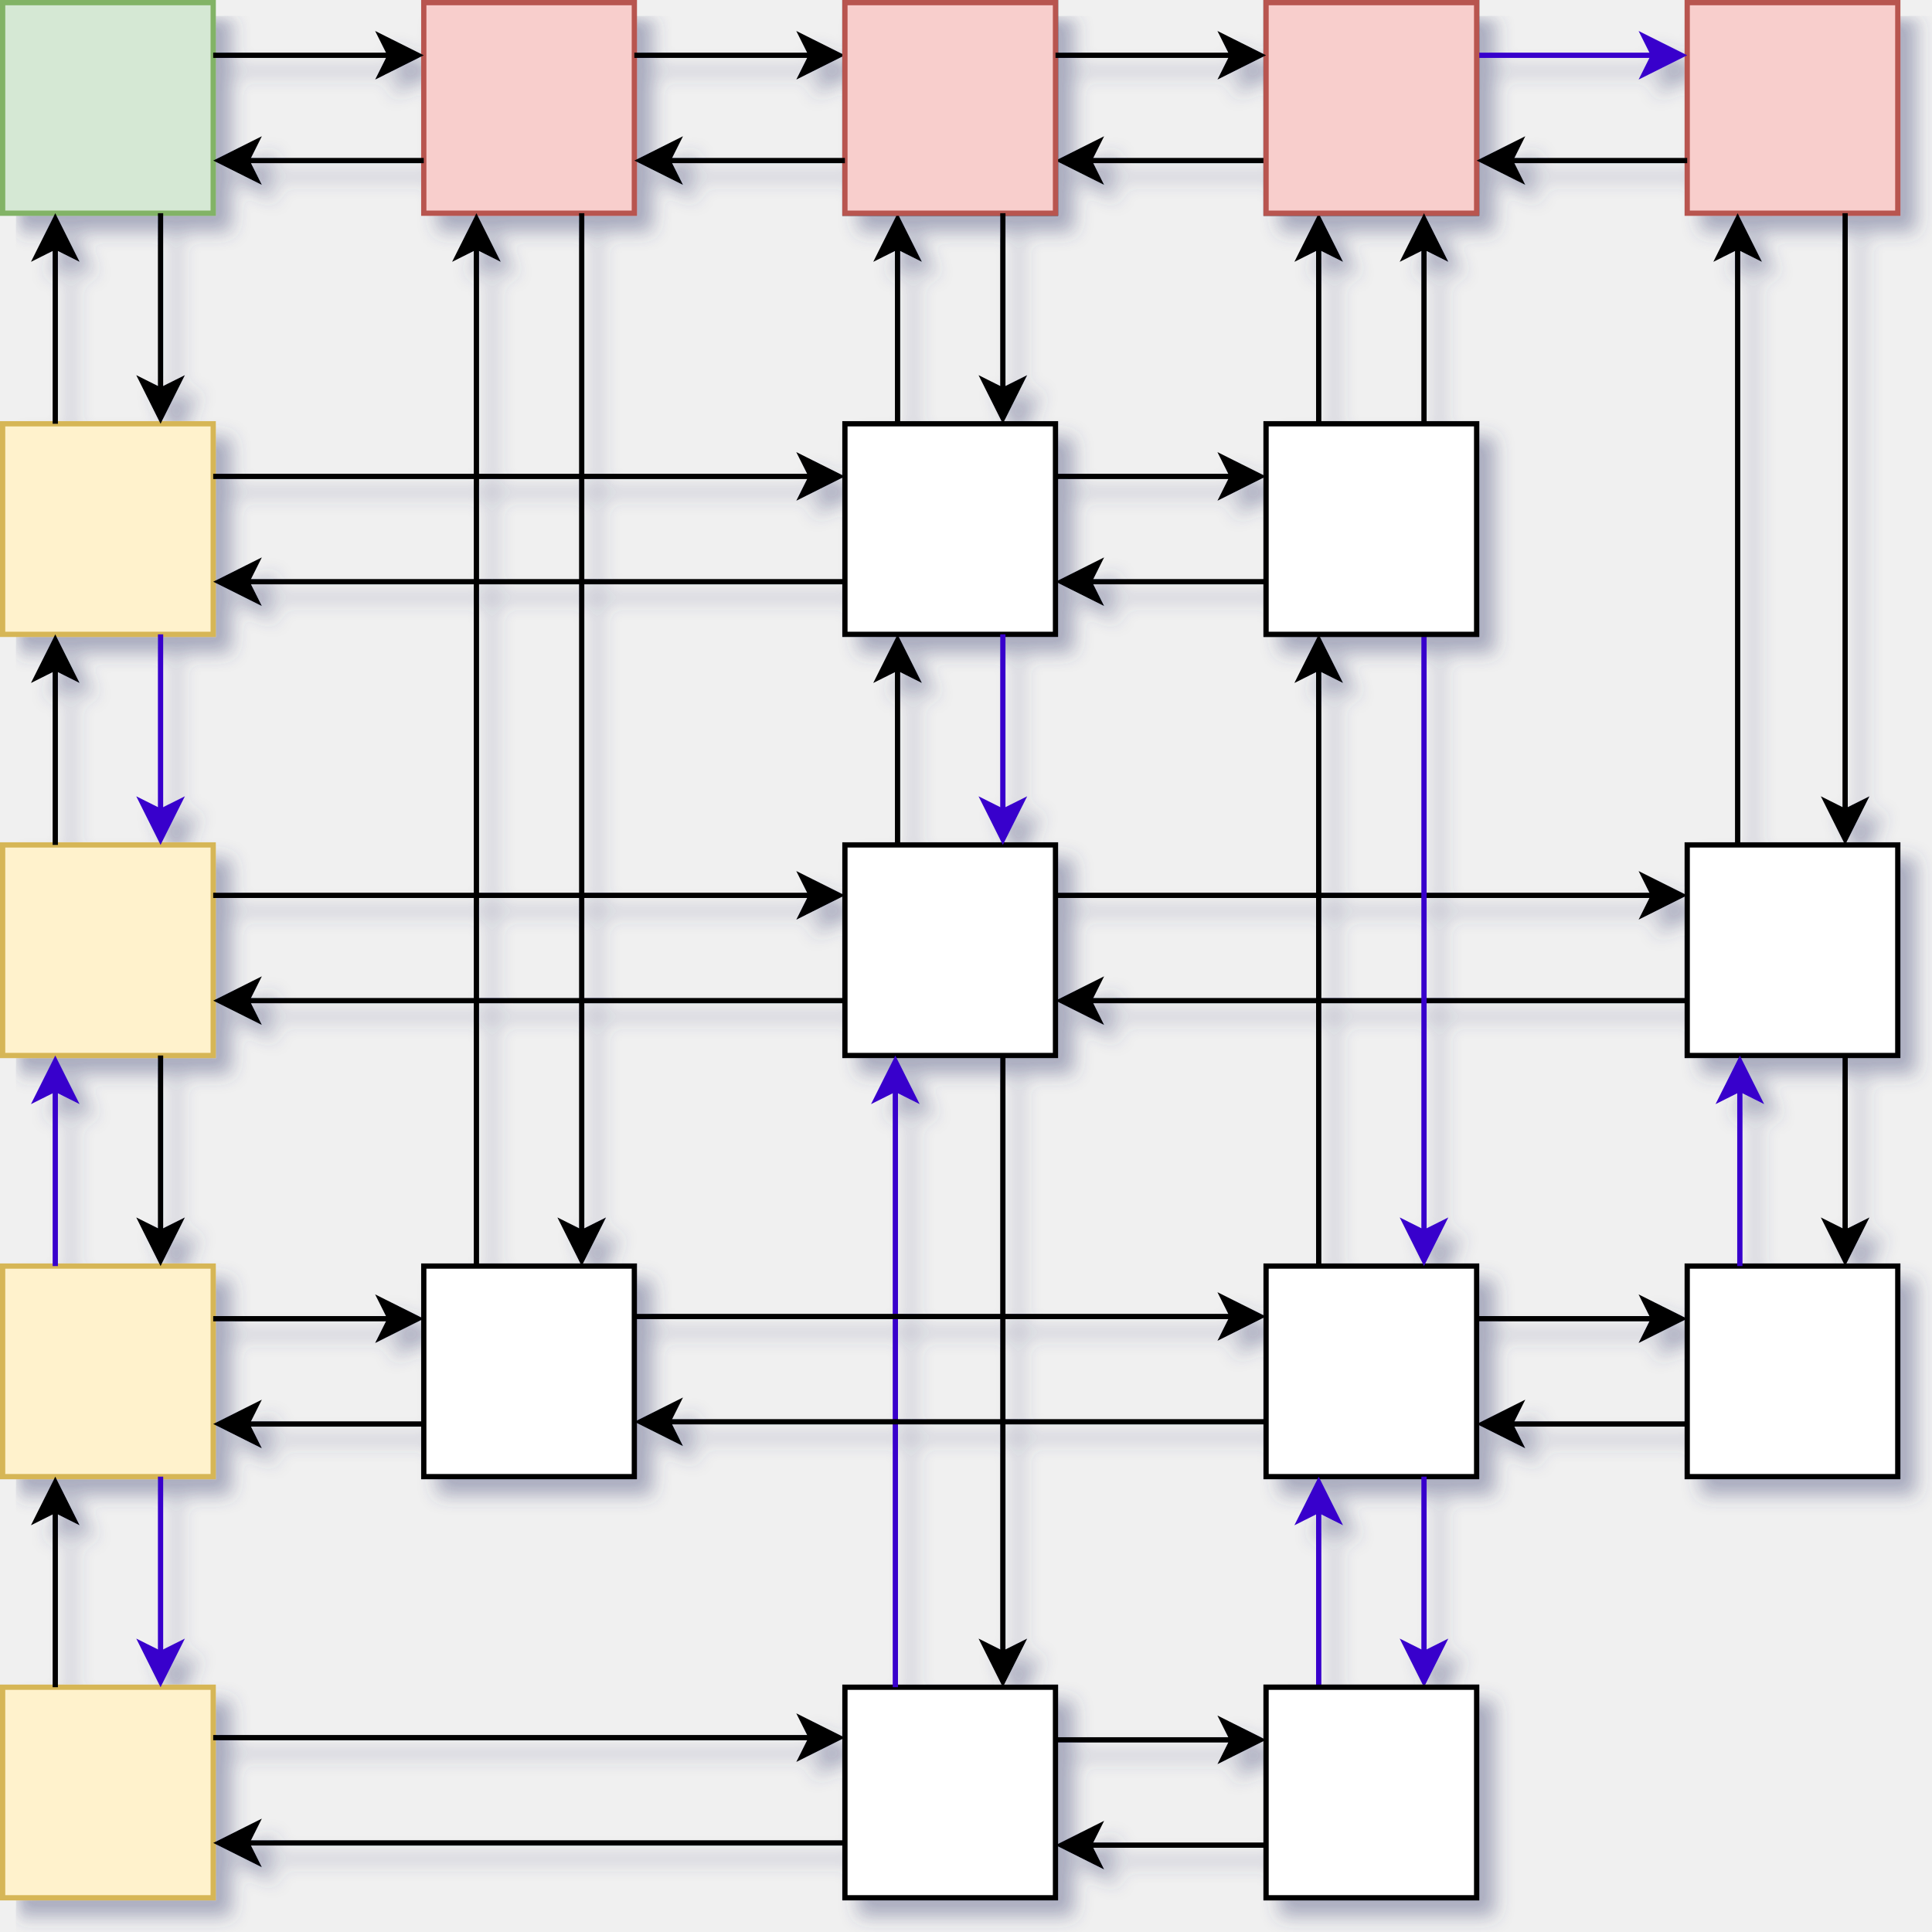
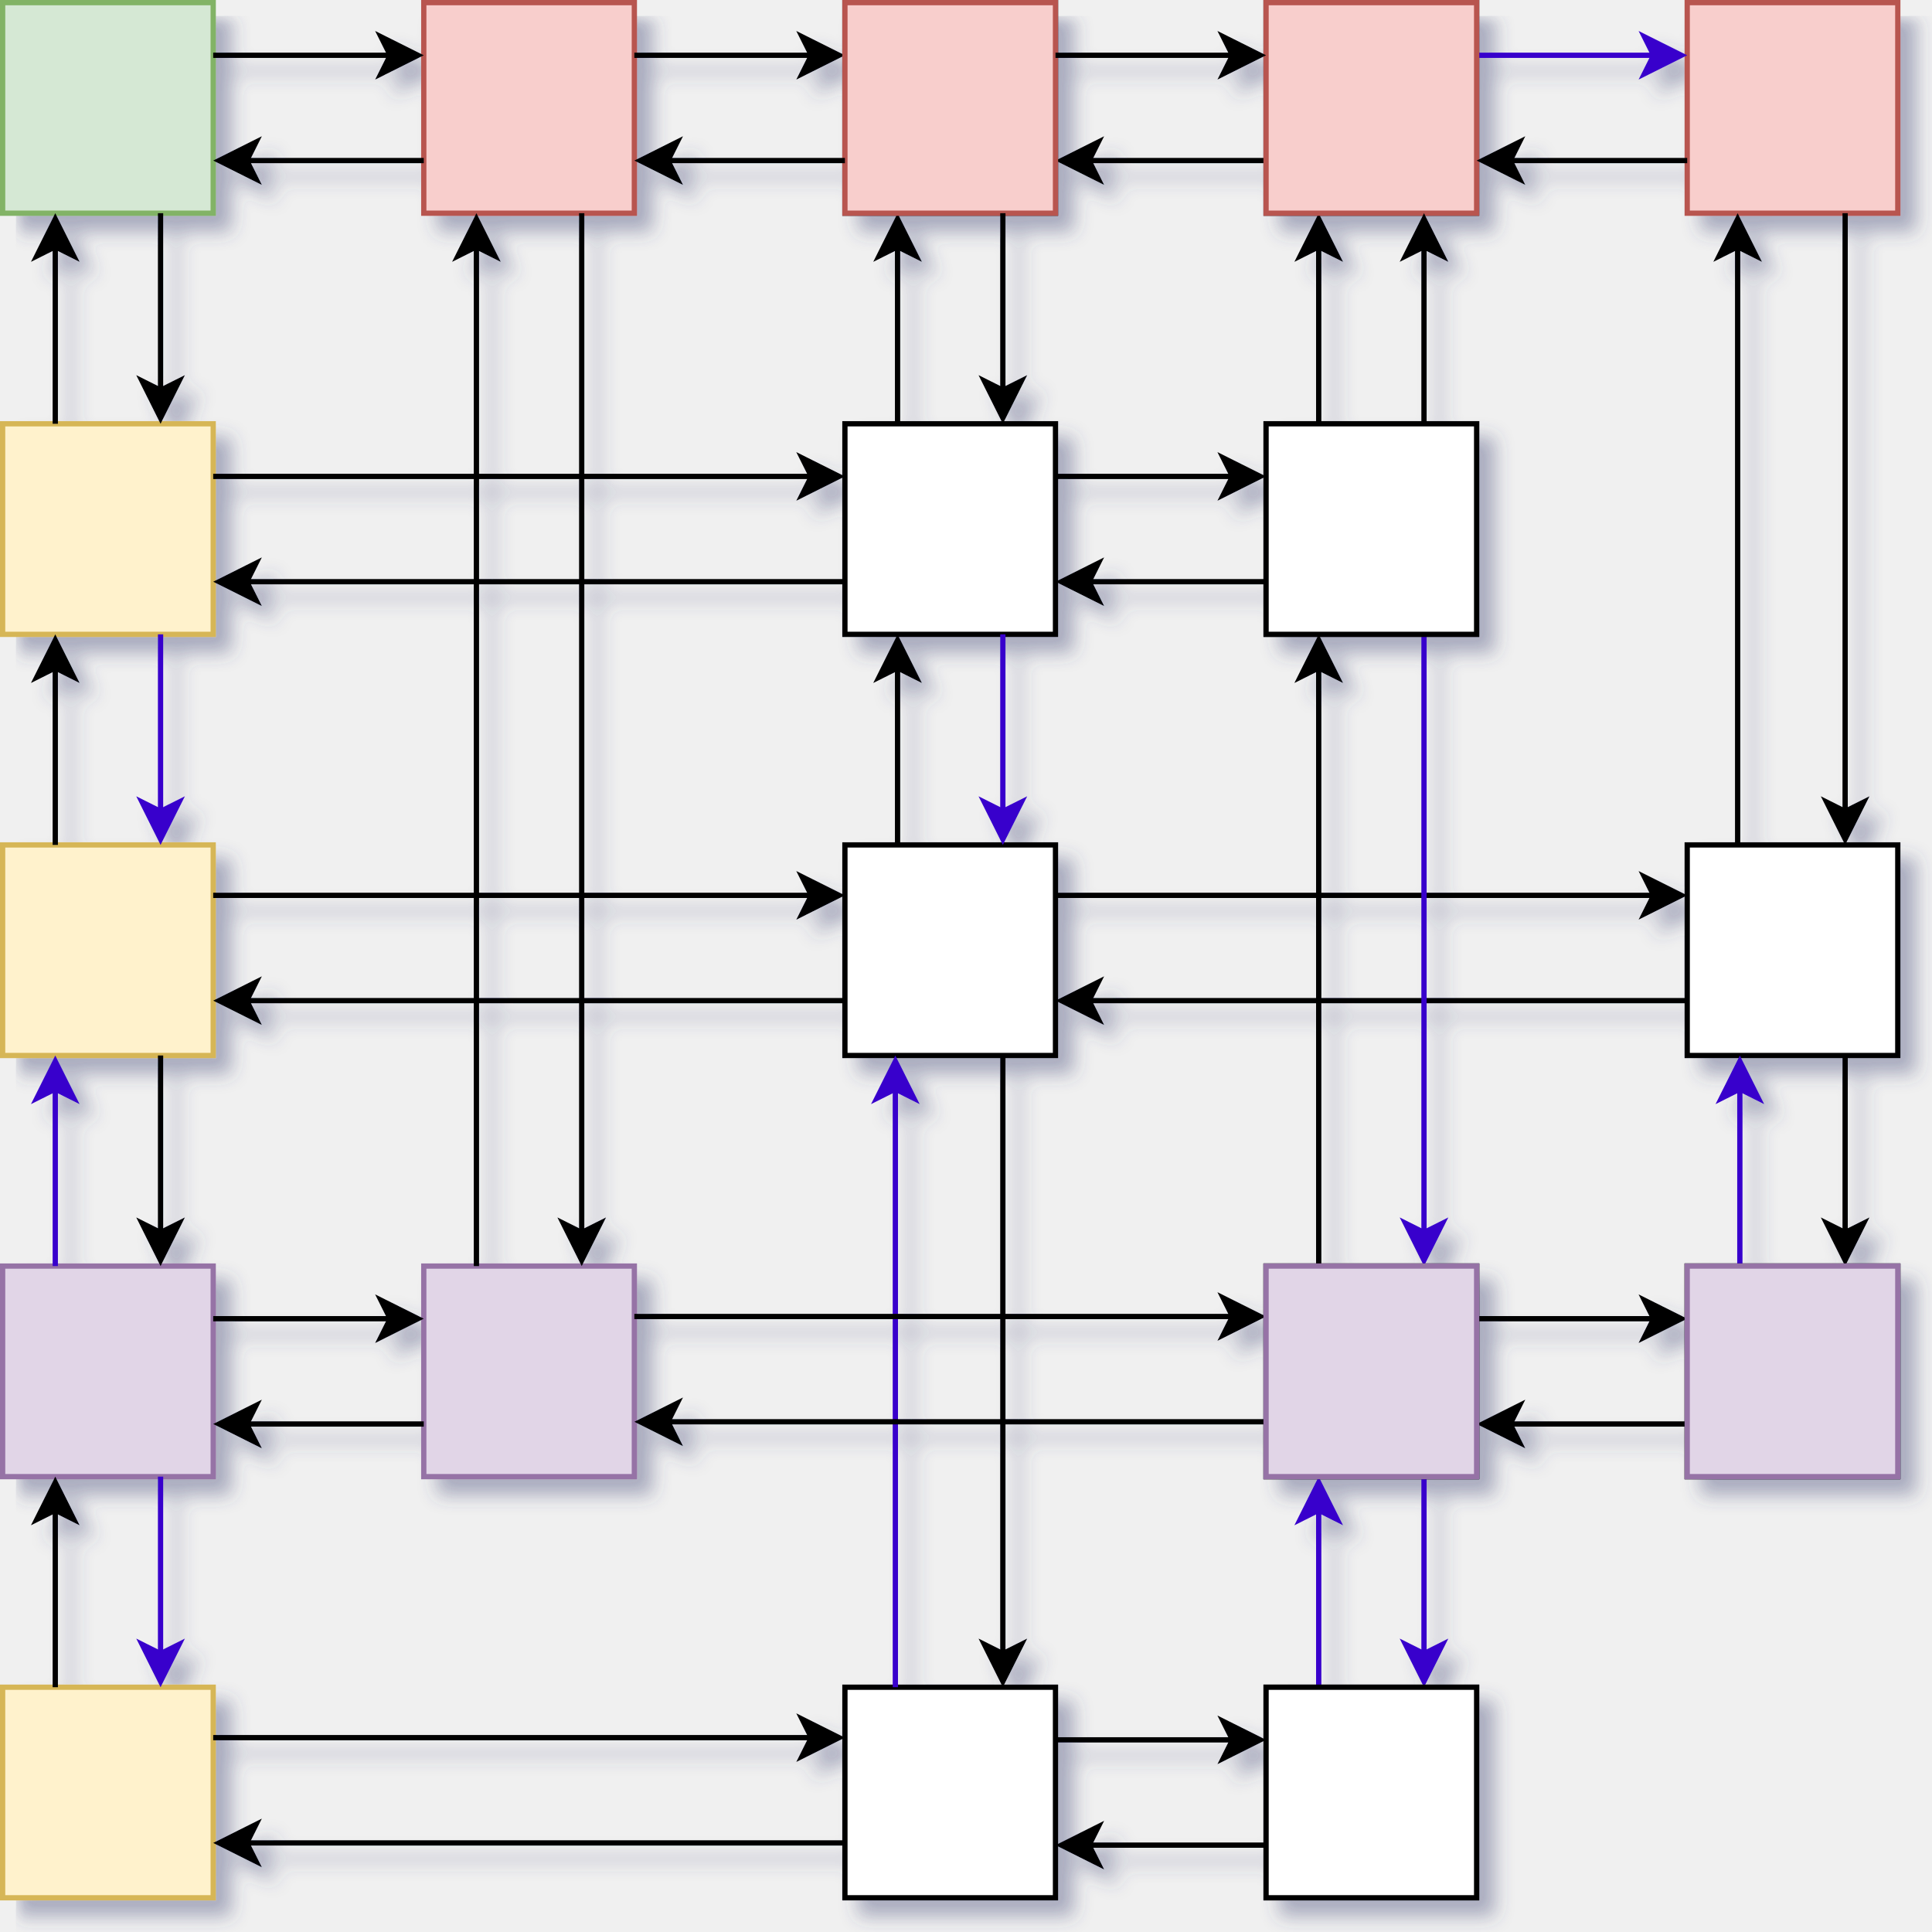
- <svg xmlns="http://www.w3.org/2000/svg" version="1.1" width="367" height="367" viewBox="-0.5 -0.5 367 367" content="&lt;mxfile host=&quot;96a5f29c-d6ea-4355-83ca-4e7d48ac2574&quot; modified=&quot;2020-11-08T13:25:24.173Z&quot; agent=&quot;5.0 (Windows NT 10.0; Win64; x64) AppleWebKit/537.36 (KHTML, like Gecko) Code/1.48.2 Chrome/78.0.39.130 Electron/7.3.2 Safari/537.36&quot; etag=&quot;-ZFNmedpBzcfvHUSyhSY&quot; version=&quot;13.6.5&quot;&gt;&lt;diagram id=&quot;1wAz6aRcreF62r34UKbt&quot; name=&quot;第 1 页&quot;&gt;7Z1Lc6M4EIB/ja8pEBKP465nZ/YyVVuVw+4ciZFjaolJYZI4++sXAsIglJjgRrSIM1VTRjxst77uVrda8spZPxx/ZOHj7mca8WRFrOi4cr6tCPEoK/4vG16rBuZ5VcN9FkdVk31quI3/43WjVbc+xRE/dC7M0zTJ48du4ybd7/km77SFWZa+dC/bpkn3XR/De95ruN2ESb/17zjKd1WrT7xT+588vt+Jd7bdoDrzEIqL629y2IVR+tJ6qvPHyllnaZpXrx6Oa56UshNyqe77/s7Z5oNlfJ8PuYFUNzyHyVP93erPlb+KL5ulT/uIl9dbK+f3l12c89vHcFOefSl6t2jb5Q9JcWQXL7dxkqzTJM3e7nUixv2IFu2HPEv/5a0zPrlzXLc40//E9Zd45lnOj7JoCqR4+sDz7LW4RJx1a2nWONlCui+nzqF1067VL6ItrHG4b558kljxohaaWoDetALcbrdks1EJMHLvXDaRAImlT4D2AAnyffRbqbbF0SYJD4d40xVa8c2z139KAd8QJo5/tU9+O9bir45exdExztv3FYe/WqdOd5UH4qZ3BX5In7IN73CRh9k9zzu6xqOOcel3SkvoTCF00ZbxJMzj565JUvVE/Q5/pXHxeZs+d6Q+d4jUmdW3qe9qmxDpQdSW4PGkB1Uy6D3oDYzmaw9jJZhY2/wNV2vbnc8o+7Dzh2tbozYzmCviAmqb3VY168ZjQ7WtrWr1bZdpmwDjqm6Q6gbu3ACUp5HbHMrj45eHTtdNBphjA1236OaOMfFQWRNGgKwJ87RZE8eBpKXreshQ12N3XA8Z6XoQk0F8yT46Y/1MoI8Mhs+uUms+P+MMGKRdNMxl5T/VMNd9+yvvSPd5q736m0ayOj2Ws8xgUwDTtktCqZDYJdcC8lgu02eXQMc3aDyWoAUJGXJk1GR5EY9lhC1aWBiNjAywUW4PMXlQBEgGWSYZuLzJZGTYbDoyBsQ/+JOXVI4vNI6LqXH+WOoiN7Ss7VbVRY5nWev1UA8uUEKijVROaI+NOTWO7Zh9niUDJ+58fdrIQPM5LefWBEWDYimvHUvZc2ijQAmJNtpy4kbu7LEzDc50vpFBT+wB6FYvs65Rt9wB1ulr6FaASrcc2UGN1S05Vp1Qt1yEuiWPInXqlkeX6PmbQEaHBAfk63FlUQGtU6fIh+KyThITjZZ91jrZsnWSw2s46+QhrDGQC3R06pboMnNi3E9pStu3e7hmTsG0Rx430+myjT7kOBFPttFTVE8u1dbqpAWhrZVng3Xa2oAglIc/ozxgMzrmjusEGEhsjetD2ZpA27guAI0RZh3HtL0QMjLkzLsjJ8zHZt4n9ELBMkvQkZEh19uMtxkyYsF0ZCxyMVUjQB0eHLYi29y8cYArtpTnZJpR76XRApOLpQAXW1kIy3LlSRmdymULWX+Nuly9oh0Qin0Jw9VAhsRyNQPBSy2XPMKc0nLZy1xqgo2NXg5MnsQcOxs6KRsDpv8MDD+wsSFXaDJ3JBs9yCZcXg5b8I9meYgqnS5WTCPBxZFrjcYuAuiVesvcAeJCQat08MzV9WkRS2KvtFxAC+QQF4/jUa2WxhV8m0mLcXMxg2jxFcYF2aojM3H5yiVZWMAhwQ3zO11Ox9aHKp414WSdTUHXRc86kkECA5FXufunDv08DNaN1fqzzz4ZEo0Bm94YMmxBgsbH3elY40GRoVM9CxIN49bjYUdD7kBKyw5ssUKnsCDn3gUQGSGnqzXRY02oCwNQD8wzz4VEZjlZFiTIyHtEOUCQUOtDx6YRmeWkWpAgc6ZrfSArI4N55rmQyCxnyhAJMr30xwUREPVnjIDYcmYMkaDxcXdeEgH1ttmdNgJixqXd8KPRS3yR0aWr/WfZE+Zg2dTlq1o2+Jlzg2WbQe+wPM8eSTPuHdoAvoCBTGeasWrCXMJg4A7vtrucSKlTDcUMKHkxkhfjNn0axovi9yOQL083AxeI0GlMr49mbBAuIiVp0Pp0M3CBCKfGREWjY7BBuATmbWdgBi6QK0lNWzRybv93/+q+LgcMoiwG0b4G2BYJTAZFb5USJBSQBTF4hsCuYgiMbE27mTYE4/aLM/4ES7O3HGaBaF376i1zEy9Rwd5JwTBkC0lMtCgegXRAaDK86pzdFRgAYKZM2g2fpfQAZik7wKiGLFdgIICBrHjAM8RlKl4sXL9sYyYvsGUQWHhReiRsS2GN5AU2cYdlcaPKvlxxAcAF9lc7sZgX0qflmrO9HBbY9Bwa26KacrzScjEtxm2YqOzzUcmYKny64vIuLsVhlqZ5+/IsfNz9TCNeXvE/&lt;/diagram&gt;&lt;/mxfile&gt;">
+ <svg xmlns="http://www.w3.org/2000/svg" version="1.1" width="367" height="367" viewBox="-0.5 -0.5 367 367" content="&lt;mxfile host=&quot;96a5f29c-d6ea-4355-83ca-4e7d48ac2574&quot; modified=&quot;2020-11-08T13:52:11.285Z&quot; agent=&quot;5.0 (Windows NT 10.0; Win64; x64) AppleWebKit/537.36 (KHTML, like Gecko) Code/1.48.2 Chrome/78.0.39.130 Electron/7.3.2 Safari/537.36&quot; etag=&quot;Jf00xuNsDfomcEz4VgVZ&quot; version=&quot;13.6.5&quot;&gt;&lt;diagram id=&quot;1wAz6aRcreF62r34UKbt&quot; name=&quot;第 1 页&quot;&gt;7Z1Lc6M4EIB/ja8pEIjHcTezj8tUbVUOu3NkjBxTS0wKk8TZX784IAxCiRXcEi3iTNWUEQbbra+71a2WWHm3D4c/yuRx+71IWb4iTnpYed9WhIQ+rf8/Nrw2DTQMm4b7MkubJvfUcJf9x9pGp219ylK2H7yxKoq8yh6Hjetit2PratCWlGXxMnzbpsiHn/qY3LNRw906ycetf2dptW1aIxKe2v9k2f2Wf7IbxM2Zh4S/uf0l+22SFi+9u3q/rbzbsiiq5tXD4ZblR9lxuTTX/f7O2e6LlWxXqVxAmguek/yp/W3t96pe+Y8ti6ddyo7vd1bery/brGJ3j8n6ePal7t26bVs95PWRW7/cZHl+W+RF+Xatl1IWpX7dvq/K4l/WOxORn14Q1GfG37j9Ec+srNhBFE2NFCseWFW+1m/hZ4NWmi1OLpfuy6lz/LZp2+sX3pa0ONx3dz5JrH7RCk0uwFCvADebDVmvZQJMg58B1SRA4pgToKsgQbZLfzmqbX20zpP9PlsPhVb/8vL1n6OAbwjlxz/6J78dWvE3R6/86JBV/evqwx+9U6erjgf8oncFvi+eyjUbcFEl5T2rBrrG0oFxGXdKT+hUInTeVrI8qbLnoUmS9UT7CX8VWf19uz73hD73iNCZza9pr+qbEOFGvivAEwo3amQwutEbGN3PVmMl1qxt0ZrJte1nRH36Yeera1unNjOYKxIAapvbVzXnJqSq2tZXtfayy7SNg3FVN0h1A3duAMrTyW0O5Ynwy8Ok6yYK5thC1827eWBMQlTWhBIga0JDY9bE8yBpGboeoup63IHrIRNdD2IySCTYR2+qn4nNkUHx2VXfmc/PeAqDtIuGufT4TzbMDd7+jlcUu6rX3vzpkaxJj+UtM9jkwPTtElcqJHYpcIA8VkDN2SXQ8Q0aj8VpQUKGGBl1WV7EYxluixYWRiMjA2yUO0JMHBQBkkGWSQYub6KNDJfqI0Mh/sGfvPTF+MLguNi3zh8LXRQkjrPZyLrICx3n9lbVg3OUkGijLya0p8acBsd21D3PkoUTd5E5baSg+Zyec+uCIqVYKuzHUu4c2shRQqKNrpi4ETt76kyDp883UuiJPQDdGmXWDepWoGCdvoZuxah0yxMd1FTdEmNVjboVINQtcRRpUrdCX6/nZ25KWShDPw5CL9Hk+btAxoQEFfL1uLKogNZpUOTj47JOAhOdln3WOrmidRLDazjrFGouoDOjjWJJj0lt5J1sT1T8Kd3qjwZCXHOtYPomjrR9ffnJCHJkiSc/GUrqLZdqnU3SgrACTJw/NmlrY4JQHtGM8oDNAdk7EuRgILE1QQRla2JjI8EYNKqYdRzT90LIyBBz9Z6YYp+aq9foheJlFq0jI0Os0JluM0TEYn1kLHL5VSdAEx4ctobb3kxzjCu2FGdxulHvpdECFcurAJdnOQgLecVpHJPK5XJZf41KXrOiVQjFvoTh6iBDYrm6geCllkscYeq0XO4yF6dgY2OUAxOnPafOn2plQ2HC0MLwAxsbYk0nDSayMYJM44J02CUCaBaUyNLpfI01Elw8sTpp6rKBUXG4yB0gLj5oXQ+euboxLXwR7ZWWC2iBHOLicTyy9dW4gm87abFuLkaJlkhiXJCtU7ITl69cxIUFHBLf0GjQ5f7UilLJvTRO1rk+6ErqWUcySGAg4rr46NShn4fBuXF6f+7ZO0OiobBNjiXDFiRofNydnjMdFBE62b0g0bBuBR92NMQO9P1jB/ZY8XVYkHOfAogMl9PVmpixJn4AA9AIzDP3hURmOVkWJMiIu0p5QJD4zoeOzSAyy0m1IEHmTNdGQFZGBPPMfSGRWc6UIRJkRumPCyIgP5oxAqLLmTFEgsbH3XlJBDTamFdvBEStS7vhR2OU+CKTS1fH93I15mCp7vJVI1sCzbkls0uh92SeZ1elGXcb7QBfwEBmMM3YNGEuYbBwT3g3WE6kNKiGohaUvFjJi3XbRKnxInniBPLl6XbgAhE6Ten1yYwp4cJTkhatT7cDF4hwakpUNDkGU8Iltm87AztwgVxJatuikXM7xkdX93U5YBBlMYj2NcC2SEAbFKNVSpBQQBbE4BkCB5IhMLI17XbaEIwbNs740JZuNzrMAjG69jVc5iZevIJ9kIKhyBaS2GhRQgLpgNBkeOU5uyswAMDoTNqpz1KGALOUA2BkQ5YrMBDAQFY84BniUhkvDq5n4djJC2wZBBZepB4J21JYK3mBTdxhWdwosy9XXABwgX3OJxbzQsa0XHO2l8MCm55DY1tkU45XWi6mxboNE5VokeVeeLR0xWU6LipPZ5iQuxwlKiUd/H7ucsYdw12VBxAYF8iMW8q7EQEWyNQnoFjMlOZHqxoSoTkK68OyKKq+WatlsP1epOz4jv8B&lt;/diagram&gt;&lt;/mxfile&gt;">
  <defs>
    <filter id="dropShadow">
      <feGaussianBlur in="SourceAlpha" stdDeviation="1.7" result="blur" />
      <feOffset in="blur" dx="3" dy="3" result="offsetBlur" />
      <feFlood flood-color="#3D4574" flood-opacity="0.4" result="offsetColor" />
      <feComposite in="offsetColor" in2="offsetBlur" operator="in" result="offsetBlur" />
      <feBlend in="SourceGraphic" in2="offsetBlur" />
    </filter>
  </defs>
  <g filter="url(#dropShadow)">
    <rect x="0" y="0" width="40" height="40" fill="#d5e8d4" stroke="#82b366" pointer-events="all" />
    <rect x="0" y="80" width="40" height="40" fill="#fff2cc" stroke="#d6b656" pointer-events="all" />
    <path d="M 10 80 L 10 46.37" fill="none" stroke="#000000" stroke-miterlimit="10" pointer-events="stroke" />
    <path d="M 10 41.12 L 13.5 48.12 L 10 46.37 L 6.5 48.12 Z" fill="#000000" stroke="#000000" stroke-miterlimit="10" pointer-events="all" />
    <rect x="80" y="0" width="40" height="40" fill="#f8cecc" stroke="#b85450" pointer-events="all" />
    <path d="M 80 30 L 46.37 30" fill="none" stroke="#000000" stroke-miterlimit="10" pointer-events="stroke" />
    <path d="M 41.12 30 L 48.12 26.5 L 46.37 30 L 48.12 33.5 Z" fill="#000000" stroke="#000000" stroke-miterlimit="10" pointer-events="all" />
    <rect x="160" y="0" width="40" height="40" fill="#ffffff" stroke="#000000" pointer-events="all" />
    <rect x="160" y="80" width="40" height="40" fill="#ffffff" stroke="#000000" pointer-events="all" />
    <path d="M 170 80 L 170 46.37" fill="none" stroke="#000000" stroke-miterlimit="10" pointer-events="stroke" />
    <path d="M 170 41.12 L 173.5 48.12 L 170 46.37 L 166.5 48.12 Z" fill="#000000" stroke="#000000" stroke-miterlimit="10" pointer-events="all" />
    <path d="M 120 10 L 153.63 10" fill="none" stroke="#000000" stroke-miterlimit="10" pointer-events="stroke" />
    <path d="M 158.88 10 L 151.88 13.5 L 153.63 10 L 151.88 6.5 Z" fill="#000000" stroke="#000000" stroke-miterlimit="10" pointer-events="all" />
    <rect x="240" y="0" width="40" height="40" fill="#ffffff" stroke="#000000" pointer-events="all" />
    <rect x="240" y="80" width="40" height="40" fill="#f5f5f5" stroke="#666666" pointer-events="all" />
    <path d="M 250 80 L 250 46.37" fill="none" stroke="#000000" stroke-miterlimit="10" pointer-events="stroke" />
    <path d="M 250 41.12 L 253.5 48.12 L 250 46.37 L 246.5 48.12 Z" fill="#000000" stroke="#000000" stroke-miterlimit="10" pointer-events="all" />
    <path d="M 200 90 L 233.63 90" fill="none" stroke="#000000" stroke-miterlimit="10" pointer-events="stroke" />
    <path d="M 238.88 90 L 231.88 93.5 L 233.63 90 L 231.88 86.5 Z" fill="#000000" stroke="#000000" stroke-miterlimit="10" pointer-events="all" />
    <path d="M 240 110 L 206.37 110" fill="none" stroke="#000000" stroke-miterlimit="10" pointer-events="stroke" />
    <path d="M 201.12 110 L 208.12 106.5 L 206.37 110 L 208.12 113.5 Z" fill="#000000" stroke="#000000" stroke-miterlimit="10" pointer-events="all" />
    <path d="M 240 30 L 206.37 30" fill="none" stroke="#000000" stroke-miterlimit="10" pointer-events="stroke" />
    <path d="M 201.12 30 L 208.12 26.5 L 206.37 30 L 208.12 33.5 Z" fill="#000000" stroke="#000000" stroke-miterlimit="10" pointer-events="all" />
    <rect x="320" y="0" width="40" height="40" fill="#f8cecc" stroke="#b85450" pointer-events="all" />
    <path d="M 280 10 L 313.63 10" fill="none" stroke="#3700cc" stroke-miterlimit="10" pointer-events="stroke" />
    <path d="M 318.88 10 L 311.88 13.5 L 313.63 10 L 311.88 6.5 Z" fill="#3700cc" stroke="#3700cc" stroke-miterlimit="10" pointer-events="all" />
    <rect x="0" y="160" width="40" height="40" fill="#fff2cc" stroke="#d6b656" pointer-events="all" />
    <path d="M 30 120 L 30 153.63" fill="none" stroke="#3700cc" stroke-miterlimit="10" pointer-events="stroke" />
    <path d="M 30 158.88 L 26.5 151.88 L 30 153.63 L 33.5 151.88 Z" fill="#3700cc" stroke="#3700cc" stroke-miterlimit="10" pointer-events="all" />
    <rect x="160" y="160" width="40" height="40" fill="#ffffff" stroke="#000000" pointer-events="all" />
    <path d="M 190 120 L 190 153.63" fill="none" stroke="#3700cc" stroke-miterlimit="10" pointer-events="stroke" />
    <path d="M 190 158.88 L 186.5 151.88 L 190 153.63 L 193.5 151.88 Z" fill="#3700cc" stroke="#3700cc" stroke-miterlimit="10" pointer-events="all" />
    <rect x="320" y="160" width="40" height="40" fill="#ffffff" stroke="#000000" pointer-events="all" />
-     <rect x="0" y="240" width="40" height="40" fill="#fff2cc" stroke="#d6b656" pointer-events="all" />
+     <rect x="0" y="240" width="40" height="40" fill="#e1d5e7" stroke="#9673a6" pointer-events="all" />
    <path d="M 10 240 L 10 206.37" fill="none" stroke="#3700cc" stroke-miterlimit="10" pointer-events="stroke" />
    <path d="M 10 201.12 L 13.5 208.12 L 10 206.37 L 6.5 208.12 Z" fill="#3700cc" stroke="#3700cc" stroke-miterlimit="10" pointer-events="all" />
-     <rect x="80" y="240" width="40" height="40" fill="#ffffff" stroke="#000000" pointer-events="all" />
+     <rect x="80" y="240" width="40" height="40" fill="#e1d5e7" stroke="#9673a6" pointer-events="all" />
    <path d="M 40 250 L 73.63 250" fill="none" stroke="#000000" stroke-miterlimit="10" pointer-events="stroke" />
    <path d="M 78.88 250 L 71.88 253.5 L 73.63 250 L 71.88 246.5 Z" fill="#000000" stroke="#000000" stroke-miterlimit="10" pointer-events="all" />
    <path d="M 80 270 L 46.37 270" fill="none" stroke="#000000" stroke-miterlimit="10" pointer-events="stroke" />
    <path d="M 41.12 270 L 48.12 266.5 L 46.37 270 L 48.12 273.5 Z" fill="#000000" stroke="#000000" stroke-miterlimit="10" pointer-events="all" />
    <rect x="240" y="240" width="40" height="40" fill="#ffffff" stroke="#000000" pointer-events="all" />
    <rect x="320" y="240" width="40" height="40" fill="#ffffff" stroke="#000000" pointer-events="all" />
    <path d="M 330 240 L 330 206.37" fill="none" stroke="#3700cc" stroke-miterlimit="10" pointer-events="stroke" />
    <path d="M 330 201.12 L 333.5 208.12 L 330 206.37 L 326.5 208.12 Z" fill="#3700cc" stroke="#3700cc" stroke-miterlimit="10" pointer-events="all" />
    <path d="M 280 250 L 313.63 250" fill="none" stroke="#000000" stroke-miterlimit="10" pointer-events="stroke" />
    <path d="M 318.88 250 L 311.88 253.5 L 313.63 250 L 311.88 246.5 Z" fill="#000000" stroke="#000000" stroke-miterlimit="10" pointer-events="all" />
    <path d="M 320 270 L 286.37 270" fill="none" stroke="#000000" stroke-miterlimit="10" pointer-events="stroke" />
    <path d="M 281.12 270 L 288.12 266.5 L 286.37 270 L 288.12 273.5 Z" fill="#000000" stroke="#000000" stroke-miterlimit="10" pointer-events="all" />
    <rect x="0" y="320" width="40" height="40" fill="#fff2cc" stroke="#d6b656" pointer-events="all" />
    <path d="M 30 280 L 30 313.63" fill="none" stroke="#3700cc" stroke-miterlimit="10" pointer-events="stroke" />
    <path d="M 30 318.88 L 26.5 311.88 L 30 313.63 L 33.5 311.88 Z" fill="#3700cc" stroke="#3700cc" stroke-miterlimit="10" pointer-events="all" />
    <rect x="160" y="320" width="40" height="40" fill="#ffffff" stroke="#000000" pointer-events="all" />
    <rect x="240" y="320" width="40" height="40" fill="#f5f5f5" stroke="#666666" pointer-events="all" />
    <path d="M 270 280 L 270 313.63" fill="none" stroke="#3700cc" stroke-miterlimit="10" pointer-events="stroke" />
    <path d="M 270 318.88 L 266.5 311.88 L 270 313.63 L 273.5 311.88 Z" fill="#3700cc" stroke="#3700cc" stroke-miterlimit="10" pointer-events="all" />
    <path d="M 200 330 L 233.63 330" fill="none" stroke="#000000" stroke-miterlimit="10" pointer-events="stroke" />
    <path d="M 238.88 330 L 231.88 333.5 L 233.63 330 L 231.88 326.5 Z" fill="#000000" stroke="#000000" stroke-miterlimit="10" pointer-events="all" />
    <path d="M 240 350 L 206.37 350" fill="none" stroke="#000000" stroke-miterlimit="10" pointer-events="stroke" />
    <path d="M 201.12 350 L 208.12 346.5 L 206.37 350 L 208.12 353.5 Z" fill="#000000" stroke="#000000" stroke-miterlimit="10" pointer-events="all" />
    <path d="M 90 240 L 90 46.37" fill="none" stroke="#000000" stroke-miterlimit="10" pointer-events="stroke" />
    <path d="M 90 41.12 L 93.5 48.12 L 90 46.37 L 86.5 48.12 Z" fill="#000000" stroke="#000000" stroke-miterlimit="10" pointer-events="all" />
    <path d="M 40 90 L 153.63 90" fill="none" stroke="#000000" stroke-miterlimit="10" pointer-events="stroke" />
    <path d="M 158.88 90 L 151.88 93.5 L 153.63 90 L 151.88 86.5 Z" fill="#000000" stroke="#000000" stroke-miterlimit="10" pointer-events="all" />
    <path d="M 160 110 L 46.37 110" fill="none" stroke="#000000" stroke-miterlimit="10" pointer-events="stroke" />
    <path d="M 41.12 110 L 48.12 106.5 L 46.37 110 L 48.12 113.5 Z" fill="#000000" stroke="#000000" stroke-miterlimit="10" pointer-events="all" />
    <path d="M 250 240 L 250 126.37" fill="none" stroke="#000000" stroke-miterlimit="10" pointer-events="stroke" />
    <path d="M 250 121.12 L 253.5 128.12 L 250 126.37 L 246.5 128.12 Z" fill="#000000" stroke="#000000" stroke-miterlimit="10" pointer-events="all" />
    <path d="M 169.58 320 L 169.58 206.37" fill="none" stroke="#3700cc" stroke-miterlimit="10" pointer-events="stroke" />
    <path d="M 169.58 201.12 L 173.08 208.12 L 169.58 206.37 L 166.08 208.12 Z" fill="#3700cc" stroke="#3700cc" stroke-miterlimit="10" pointer-events="all" />
    <path d="M 40 169.58 L 153.63 169.58" fill="none" stroke="#000000" stroke-miterlimit="10" pointer-events="stroke" />
    <path d="M 158.88 169.58 L 151.88 173.08 L 153.63 169.58 L 151.88 166.08 Z" fill="#000000" stroke="#000000" stroke-miterlimit="10" pointer-events="all" />
    <path d="M 160 189.58 L 46.37 189.58" fill="none" stroke="#000000" stroke-miterlimit="10" pointer-events="stroke" />
    <path d="M 41.12 189.58 L 48.12 186.08 L 46.37 189.58 L 48.12 193.08 Z" fill="#000000" stroke="#000000" stroke-miterlimit="10" pointer-events="all" />
    <path d="M 40 329.58 L 153.63 329.58" fill="none" stroke="#000000" stroke-miterlimit="10" pointer-events="stroke" />
    <path d="M 158.88 329.58 L 151.88 333.08 L 153.63 329.58 L 151.88 326.08 Z" fill="#000000" stroke="#000000" stroke-miterlimit="10" pointer-events="all" />
    <path d="M 160 349.58 L 46.37 349.58" fill="none" stroke="#000000" stroke-miterlimit="10" pointer-events="stroke" />
    <path d="M 41.12 349.58 L 48.12 346.08 L 46.37 349.58 L 48.12 353.08 Z" fill="#000000" stroke="#000000" stroke-miterlimit="10" pointer-events="all" />
    <path d="M 120 249.58 L 233.63 249.58" fill="none" stroke="#000000" stroke-miterlimit="10" pointer-events="stroke" />
    <path d="M 238.88 249.58 L 231.88 253.08 L 233.63 249.58 L 231.88 246.08 Z" fill="#000000" stroke="#000000" stroke-miterlimit="10" pointer-events="all" />
    <path d="M 240 269.58 L 126.37 269.58" fill="none" stroke="#000000" stroke-miterlimit="10" pointer-events="stroke" />
    <path d="M 121.12 269.58 L 128.12 266.08 L 126.37 269.58 L 128.12 273.08 Z" fill="#000000" stroke="#000000" stroke-miterlimit="10" pointer-events="all" />
    <path d="M 200 169.58 L 313.63 169.58" fill="none" stroke="#000000" stroke-miterlimit="10" pointer-events="stroke" />
    <path d="M 318.88 169.58 L 311.88 173.08 L 313.63 169.58 L 311.88 166.08 Z" fill="#000000" stroke="#000000" stroke-miterlimit="10" pointer-events="all" />
    <path d="M 320 189.58 L 206.37 189.58" fill="none" stroke="#000000" stroke-miterlimit="10" pointer-events="stroke" />
    <path d="M 201.12 189.58 L 208.12 186.08 L 206.37 189.58 L 208.12 193.08 Z" fill="#000000" stroke="#000000" stroke-miterlimit="10" pointer-events="all" />
    <path d="M 329.58 160 L 329.58 46.37" fill="none" stroke="#000000" stroke-miterlimit="10" pointer-events="stroke" />
    <path d="M 329.58 41.12 L 333.08 48.12 L 329.58 46.37 L 326.08 48.12 Z" fill="#000000" stroke="#000000" stroke-miterlimit="10" pointer-events="all" />
    <rect x="160" y="0" width="40" height="40" fill="#f8cecc" stroke="#b85450" pointer-events="all" />
    <rect x="240" y="0" width="40" height="40" fill="#f8cecc" stroke="#b85450" pointer-events="all" />
    <path d="M 40 10 L 73.63 10" fill="none" stroke="#000000" stroke-miterlimit="10" pointer-events="stroke" />
    <path d="M 78.88 10 L 71.88 13.5 L 73.63 10 L 71.88 6.5 Z" fill="#000000" stroke="#000000" stroke-miterlimit="10" pointer-events="all" />
    <path d="M 160 30 L 126.37 30" fill="none" stroke="#000000" stroke-miterlimit="10" pointer-events="stroke" />
    <path d="M 121.12 30 L 128.12 26.5 L 126.37 30 L 128.12 33.5 Z" fill="#000000" stroke="#000000" stroke-miterlimit="10" pointer-events="all" />
    <path d="M 110 40 L 110 233.63" fill="none" stroke="#000000" stroke-miterlimit="10" pointer-events="stroke" />
    <path d="M 110 238.88 L 106.5 231.88 L 110 233.63 L 113.5 231.88 Z" fill="#000000" stroke="#000000" stroke-miterlimit="10" pointer-events="all" />
    <path d="M 30 200 L 30 233.63" fill="none" stroke="#000000" stroke-miterlimit="10" pointer-events="stroke" />
    <path d="M 30 238.88 L 26.5 231.88 L 30 233.63 L 33.5 231.88 Z" fill="#000000" stroke="#000000" stroke-miterlimit="10" pointer-events="all" />
    <path d="M 10 320 L 10 286.37" fill="none" stroke="#000000" stroke-miterlimit="10" pointer-events="stroke" />
    <path d="M 10 281.12 L 13.5 288.12 L 10 286.37 L 6.5 288.12 Z" fill="#000000" stroke="#000000" stroke-miterlimit="10" pointer-events="all" />
    <path d="M 270 120 L 270 233.63" fill="none" stroke="#3700cc" stroke-miterlimit="10" pointer-events="stroke" />
    <path d="M 270 238.88 L 266.5 231.88 L 270 233.63 L 273.5 231.88 Z" fill="#3700cc" stroke="#3700cc" stroke-miterlimit="10" pointer-events="all" />
    <path d="M 250 320 L 250 286.37" fill="none" stroke="#3700cc" stroke-miterlimit="10" pointer-events="stroke" />
    <path d="M 250 281.12 L 253.5 288.12 L 250 286.37 L 246.5 288.12 Z" fill="#3700cc" stroke="#3700cc" stroke-miterlimit="10" pointer-events="all" />
    <path d="M 350 200 L 350 233.63" fill="none" stroke="#000000" stroke-miterlimit="10" pointer-events="stroke" />
    <path d="M 350 238.88 L 346.5 231.88 L 350 233.63 L 353.5 231.88 Z" fill="#000000" stroke="#000000" stroke-miterlimit="10" pointer-events="all" />
    <rect x="240" y="80" width="40" height="40" fill="#ffffff" stroke="#000000" pointer-events="all" />
    <rect x="240" y="320" width="40" height="40" fill="#ffffff" stroke="#000000" pointer-events="all" />
    <path d="M 320 30 L 286.37 30" fill="none" stroke="#000000" stroke-miterlimit="10" pointer-events="stroke" />
    <path d="M 281.12 30 L 288.12 26.5 L 286.37 30 L 288.12 33.5 Z" fill="#000000" stroke="#000000" stroke-miterlimit="10" pointer-events="all" />
    <path d="M 200 10 L 233.63 10" fill="none" stroke="#000000" stroke-miterlimit="10" pointer-events="stroke" />
    <path d="M 238.88 10 L 231.88 13.5 L 233.63 10 L 231.88 6.5 Z" fill="#000000" stroke="#000000" stroke-miterlimit="10" pointer-events="all" />
    <path d="M 270 80 L 270 46.37" fill="none" stroke="#000000" stroke-miterlimit="10" pointer-events="stroke" />
    <path d="M 270 41.12 L 273.5 48.12 L 270 46.37 L 266.5 48.12 Z" fill="#000000" stroke="#000000" stroke-miterlimit="10" pointer-events="all" />
    <path d="M 190 200 L 190 313.63" fill="none" stroke="#000000" stroke-miterlimit="10" pointer-events="stroke" />
    <path d="M 190 318.88 L 186.5 311.88 L 190 313.63 L 193.5 311.88 Z" fill="#000000" stroke="#000000" stroke-miterlimit="10" pointer-events="all" />
    <path d="M 190 40 L 190 73.63" fill="none" stroke="#000000" stroke-miterlimit="10" pointer-events="stroke" />
    <path d="M 190 78.88 L 186.5 71.88 L 190 73.63 L 193.5 71.88 Z" fill="#000000" stroke="#000000" stroke-miterlimit="10" pointer-events="all" />
    <path d="M 170 160 L 170 126.37" fill="none" stroke="#000000" stroke-miterlimit="10" pointer-events="stroke" />
    <path d="M 170 121.12 L 173.5 128.12 L 170 126.37 L 166.5 128.12 Z" fill="#000000" stroke="#000000" stroke-miterlimit="10" pointer-events="all" />
    <path d="M 30 40 L 30 73.63" fill="none" stroke="#000000" stroke-miterlimit="10" pointer-events="stroke" />
    <path d="M 30 78.88 L 26.5 71.88 L 30 73.63 L 33.5 71.88 Z" fill="#000000" stroke="#000000" stroke-miterlimit="10" pointer-events="all" />
    <path d="M 10 160 L 10 126.37" fill="none" stroke="#000000" stroke-miterlimit="10" pointer-events="stroke" />
    <path d="M 10 121.12 L 13.5 128.12 L 10 126.37 L 6.5 128.12 Z" fill="#000000" stroke="#000000" stroke-miterlimit="10" pointer-events="all" />
    <path d="M 350 40 L 350 153.63" fill="none" stroke="#000000" stroke-miterlimit="10" pointer-events="stroke" />
    <path d="M 350 158.88 L 346.5 151.88 L 350 153.63 L 353.5 151.88 Z" fill="#000000" stroke="#000000" stroke-miterlimit="10" pointer-events="all" />
+     <rect x="320" y="240" width="40" height="40" fill="#ffffff" stroke="#000000" pointer-events="all" />
+     <rect x="240" y="240" width="40" height="40" fill="#ffffff" stroke="#000000" pointer-events="all" />
+     <rect x="320" y="240" width="40" height="40" fill="#e1d5e7" stroke="#9673a6" pointer-events="all" />
+     <rect x="240" y="240" width="40" height="40" fill="#e1d5e7" stroke="#9673a6" pointer-events="all" />
  </g>
</svg>
